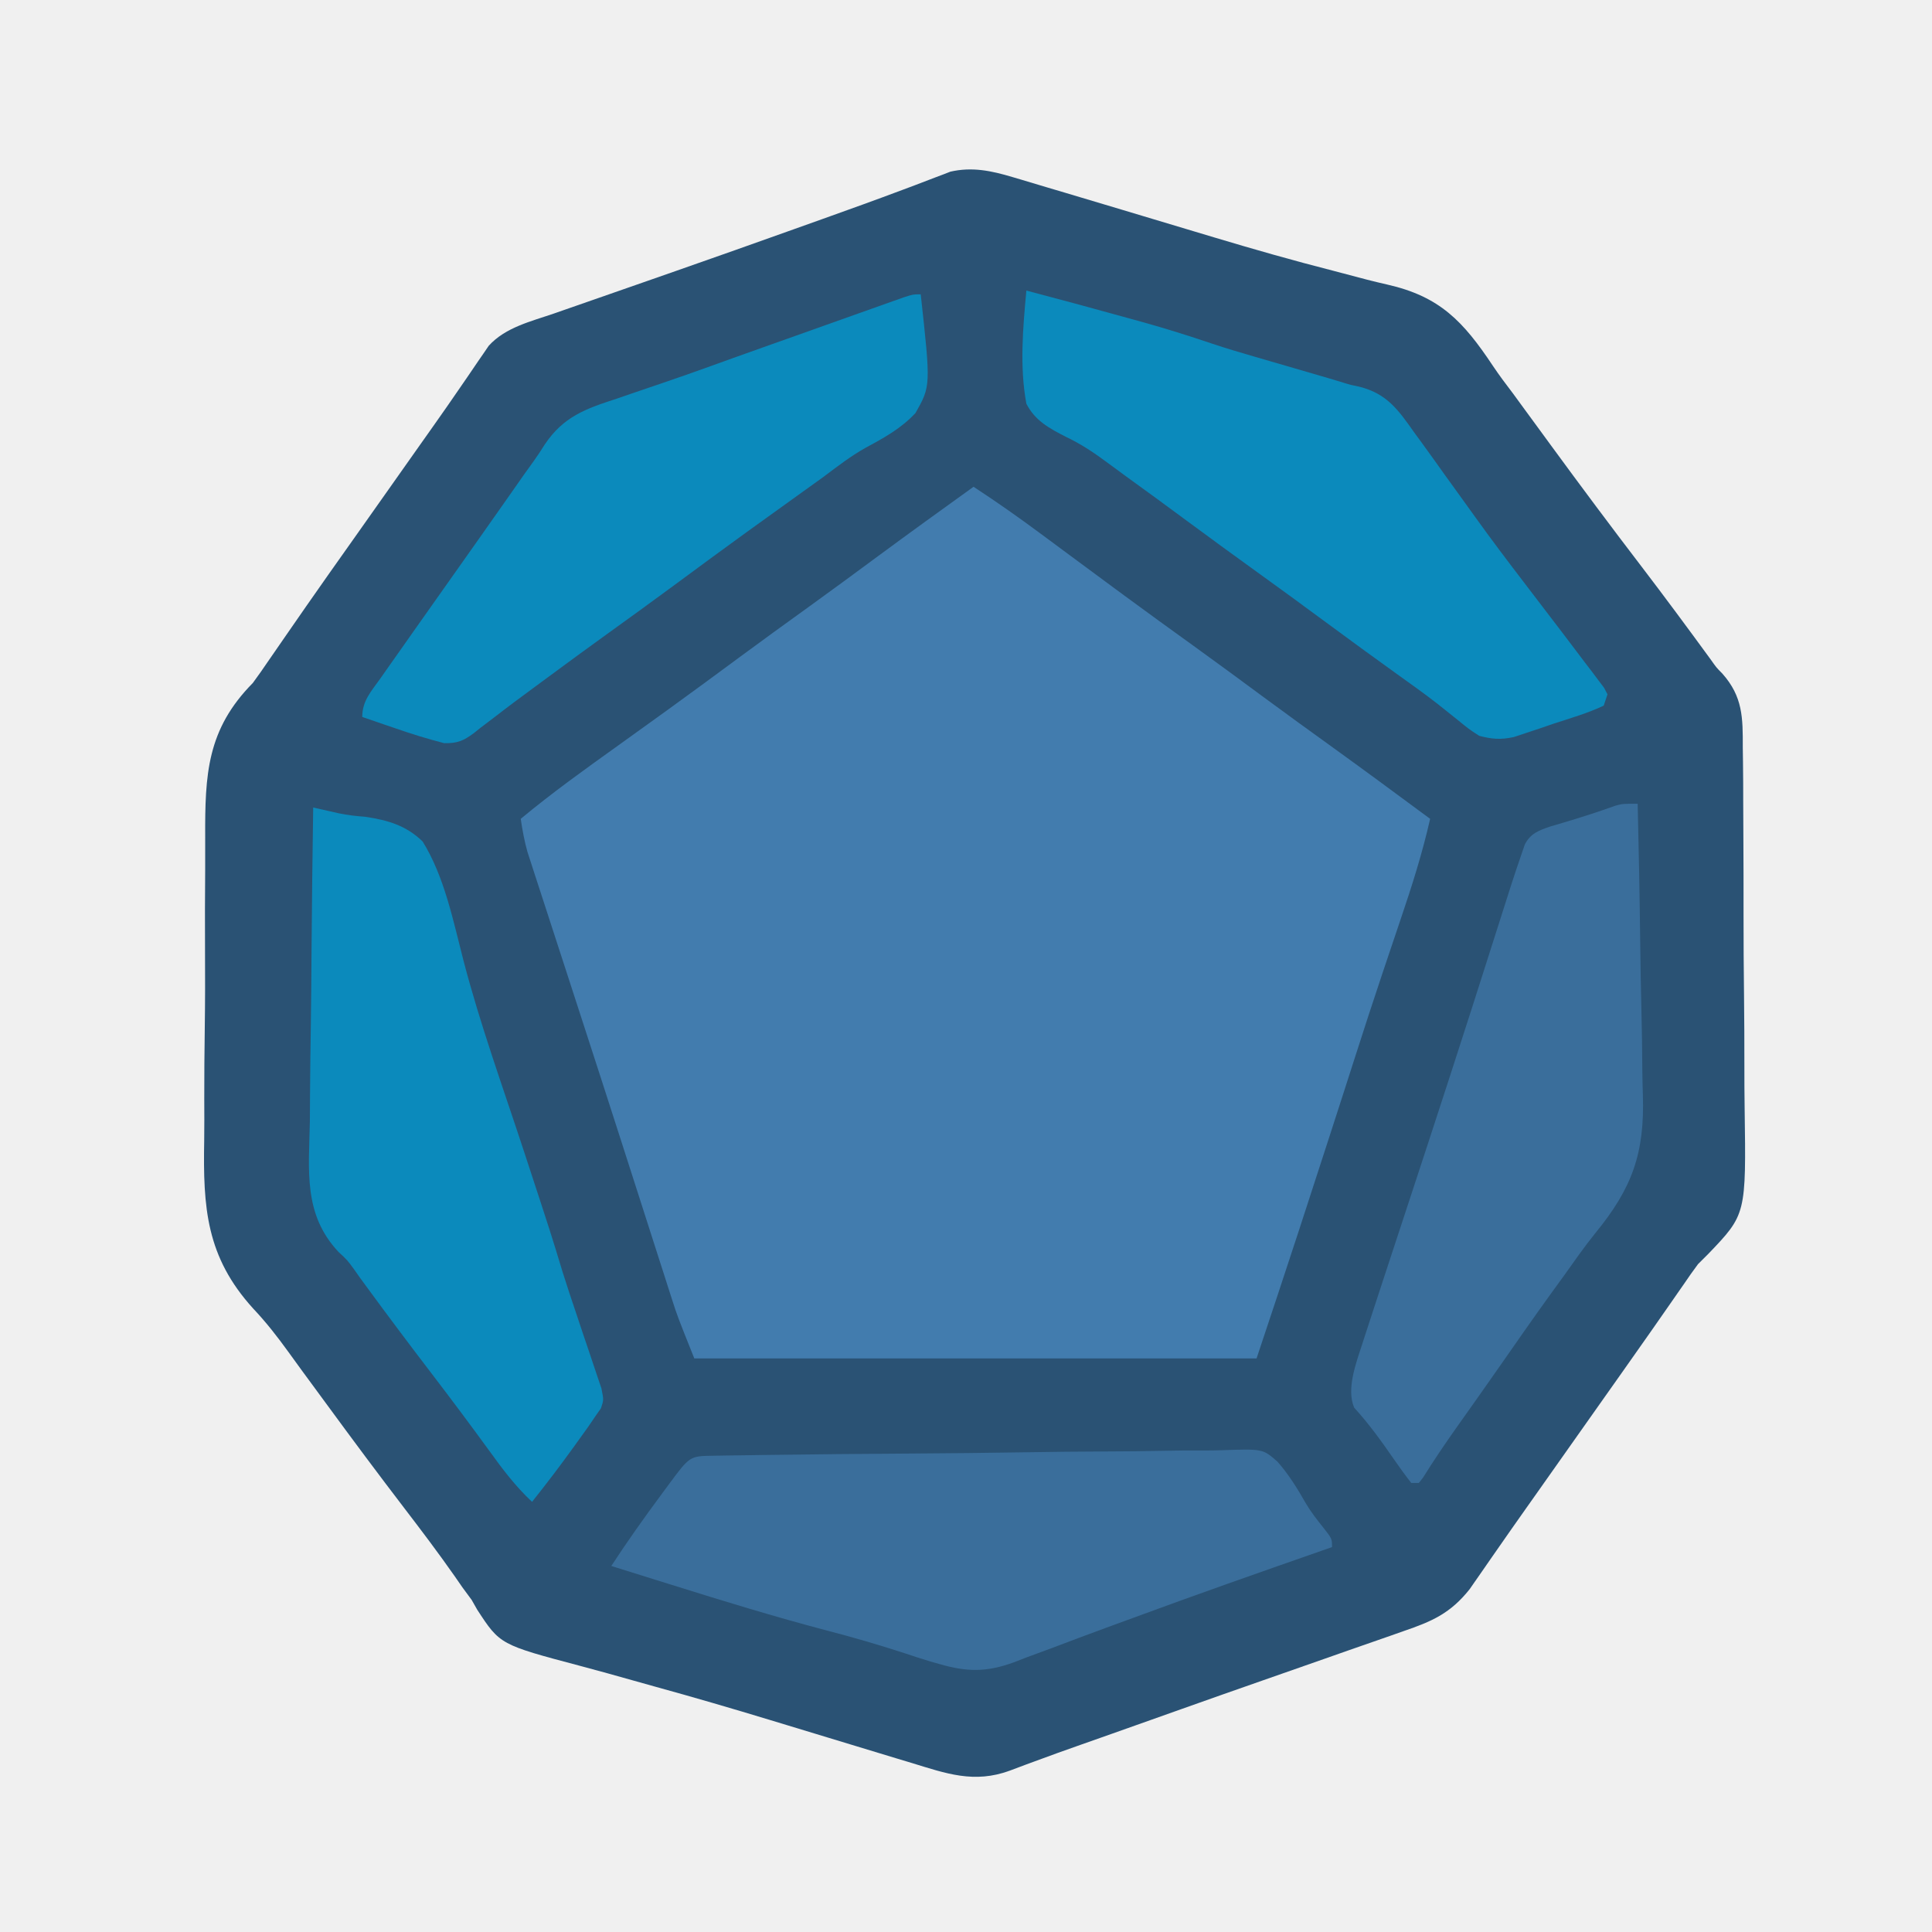
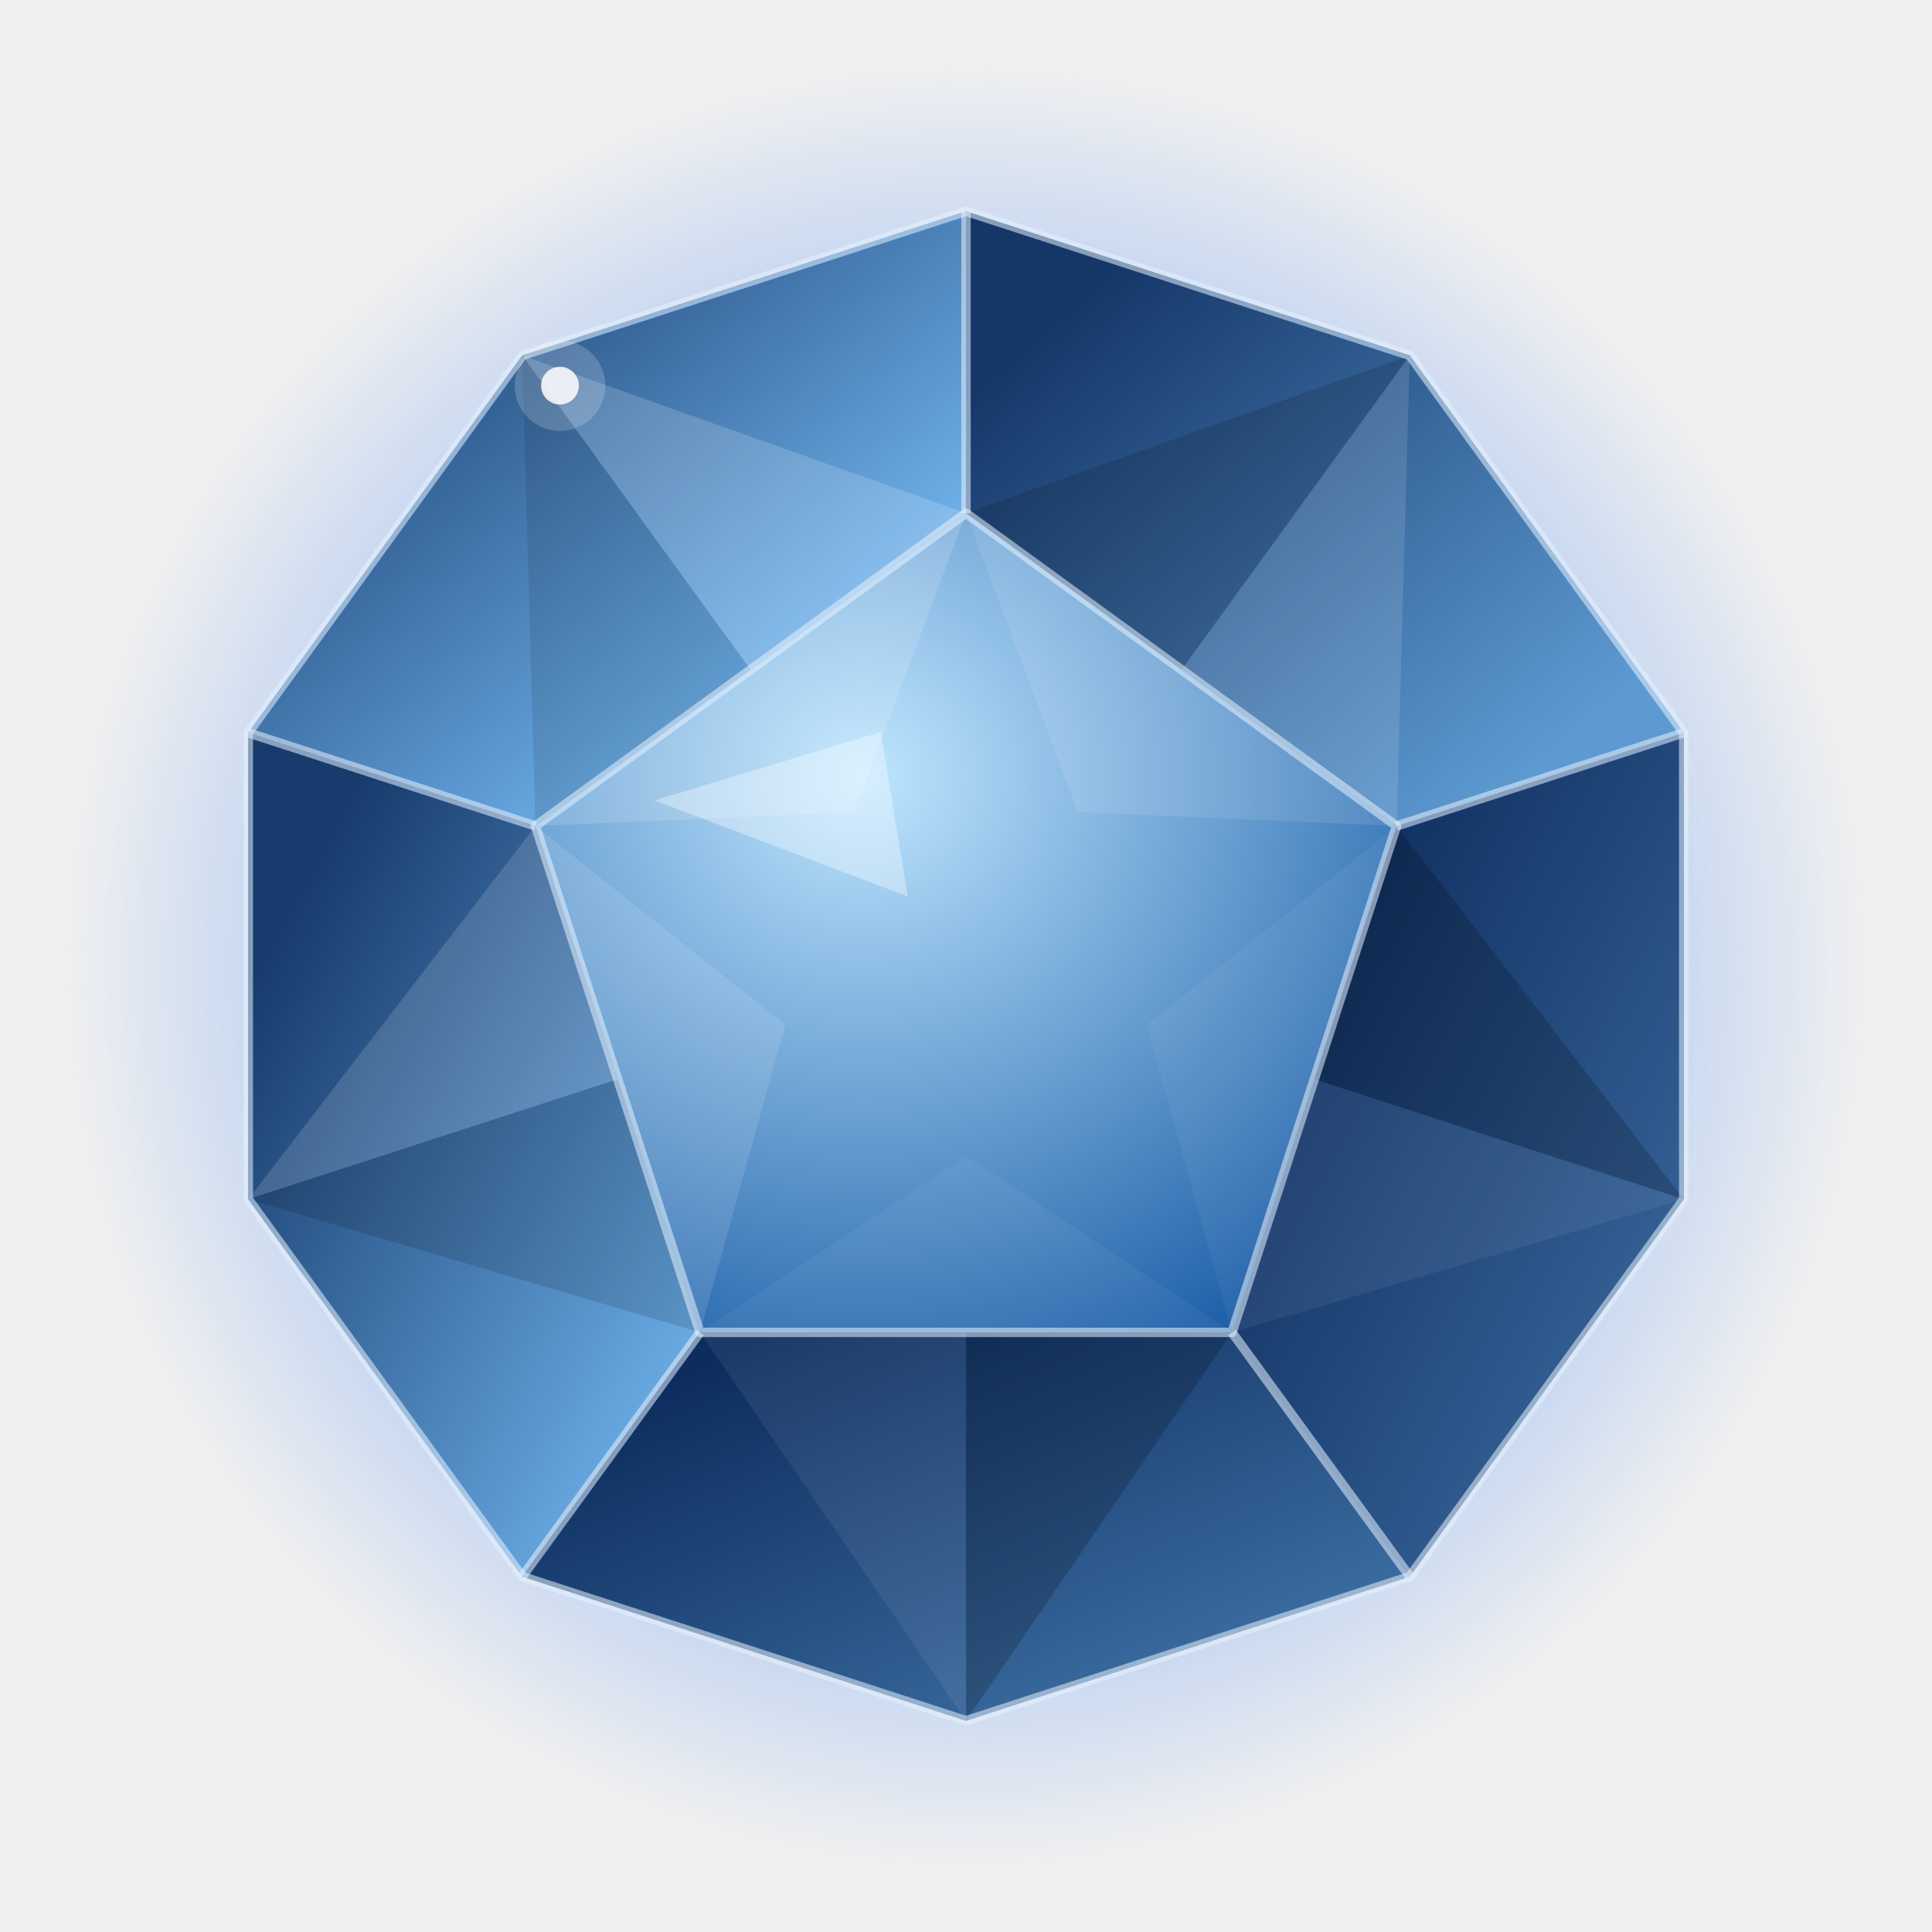
- <svg xmlns="http://www.w3.org/2000/svg" version="1.1" width="512" height="512">
-   <path d="M0 0 C0.692 0.204 1.384 0.407 2.097 0.617 C4.381 1.292 6.662 1.981 8.943 2.669 C10.563 3.15 12.183 3.63 13.803 4.109 C19.016 5.654 24.224 7.217 29.431 8.782 C31.212 9.317 32.993 9.852 34.773 10.387 C35.657 10.653 36.54 10.918 37.449 11.191 C41.002 12.258 44.556 13.323 48.109 14.388 C49.874 14.917 51.639 15.446 53.404 15.976 C63.959 19.144 74.521 22.161 85.2 24.884 C88.156 25.661 91.111 26.442 94.066 27.223 C95.816 27.671 97.572 28.095 99.334 28.493 C113.31 31.655 119.497 38.219 127.359 50.023 C129.039 52.537 130.845 54.939 132.681 57.341 C133.704 58.736 134.725 60.133 135.743 61.532 C136.913 63.128 138.082 64.723 139.251 66.318 C140.415 67.91 141.579 69.502 142.743 71.095 C150.644 81.89 158.63 92.607 166.76 103.23 C172.954 111.337 179.013 119.538 185.031 127.776 C186.619 130.029 186.619 130.029 188.193 131.612 C193.596 137.714 193.627 143.254 193.599 151.158 C193.618 152.452 193.636 153.745 193.655 155.078 C193.704 158.61 193.714 162.141 193.714 165.673 C193.717 168.634 193.736 171.596 193.755 174.557 C193.799 181.556 193.809 188.554 193.8 195.553 C193.792 202.737 193.846 209.919 193.931 217.103 C194.001 223.298 194.028 229.493 194.022 235.69 C194.02 239.378 194.033 243.064 194.09 246.752 C194.492 274.914 194.492 274.914 184.467 285.382 C183.119 286.725 183.119 286.725 181.743 288.095 C180.468 289.815 179.22 291.558 178.029 293.337 C177.227 294.487 177.227 294.487 176.409 295.66 C175.88 296.422 175.351 297.185 174.806 297.97 C173.612 299.682 172.418 301.395 171.224 303.107 C170.64 303.944 170.057 304.781 169.456 305.643 C166.856 309.365 164.239 313.075 161.618 316.782 C161.131 317.472 160.644 318.161 160.142 318.872 C159.165 320.254 158.188 321.636 157.211 323.018 C154.72 326.543 152.232 330.069 149.743 333.595 C148.743 335.012 147.743 336.428 146.743 337.845 C146.248 338.546 145.753 339.247 145.243 339.97 C143.743 342.095 142.243 344.22 140.743 346.345 C140.248 347.047 139.752 347.749 139.242 348.473 C138.248 349.88 137.254 351.287 136.259 352.694 C133.656 356.374 131.067 360.063 128.497 363.767 C127.696 364.916 127.696 364.916 126.878 366.089 C125.861 367.548 124.848 369.011 123.839 370.476 C123.376 371.139 122.912 371.802 122.435 372.486 C122.035 373.063 121.634 373.641 121.222 374.237 C116.124 380.644 111.288 382.765 103.693 385.361 C102.586 385.752 101.48 386.143 100.34 386.545 C96.708 387.825 93.07 389.085 89.431 390.345 C86.909 391.23 84.387 392.116 81.866 393.004 C76.699 394.821 71.53 396.63 66.358 398.434 C59.215 400.925 52.083 403.446 44.954 405.978 C43.875 406.361 42.795 406.745 41.682 407.14 C39.572 407.889 37.463 408.639 35.353 409.388 C32.391 410.44 29.429 411.489 26.467 412.537 C25.541 412.865 24.616 413.192 23.662 413.53 C21.872 414.162 20.082 414.793 18.291 415.423 C14.14 416.883 9.999 418.364 5.876 419.901 C4.723 420.324 4.723 420.324 3.547 420.757 C2.129 421.278 0.715 421.809 -0.696 422.35 C-10.107 425.789 -17.5 423.11 -26.698 420.282 C-28.043 419.877 -29.389 419.472 -30.735 419.069 C-34.35 417.981 -37.962 416.883 -41.573 415.78 C-47.623 413.934 -53.676 412.1 -59.73 410.266 C-61.27 409.799 -62.81 409.332 -64.35 408.864 C-74.357 405.826 -84.385 402.9 -94.467 400.121 C-98.781 398.929 -103.087 397.711 -107.395 396.5 C-109.7 395.86 -112.009 395.234 -114.321 394.623 C-135.747 388.945 -135.747 388.945 -141.793 379.676 C-142.276 378.824 -142.759 377.973 -143.257 377.095 C-144.078 375.952 -144.91 374.817 -145.76 373.697 C-146.44 372.714 -147.119 371.732 -147.819 370.72 C-152.065 364.665 -156.509 358.777 -161.007 352.907 C-167.961 343.827 -174.784 334.66 -181.543 325.433 C-183.811 322.339 -186.081 319.246 -188.358 316.159 C-189.516 314.582 -190.665 312.999 -191.804 311.408 C-194.735 307.346 -197.719 303.517 -201.162 299.874 C-213.621 286.164 -214.465 273.13 -214.14 255.301 C-214.086 251.618 -214.11 247.935 -214.123 244.251 C-214.132 238.077 -214.081 231.906 -213.992 225.732 C-213.891 218.636 -213.883 211.544 -213.924 204.447 C-213.962 197.559 -213.938 190.672 -213.884 183.784 C-213.863 180.879 -213.862 177.976 -213.878 175.071 C-213.948 158.262 -213.416 146.417 -201.257 134.095 C-199.835 132.156 -198.443 130.194 -197.104 128.197 C-196.479 127.294 -195.855 126.392 -195.211 125.463 C-194.586 124.558 -193.962 123.652 -193.319 122.72 C-191.941 120.73 -190.562 118.74 -189.182 116.751 C-188.517 115.791 -187.851 114.831 -187.165 113.841 C-183.043 107.91 -178.866 102.018 -174.692 96.123 C-172.21 92.616 -169.734 89.105 -167.257 85.595 C-166.257 84.178 -165.257 82.762 -164.257 81.345 C-163.762 80.644 -163.267 79.942 -162.757 79.22 C-161.257 77.095 -159.757 74.97 -158.257 72.845 C-157.761 72.143 -157.265 71.44 -156.755 70.717 C-155.762 69.31 -154.768 67.905 -153.772 66.501 C-151.154 62.805 -148.565 59.093 -146.01 55.353 C-145.476 54.577 -144.942 53.802 -144.391 53.003 C-143.37 51.52 -142.357 50.032 -141.352 48.538 C-140.889 47.869 -140.425 47.199 -139.948 46.509 C-139.548 45.921 -139.148 45.332 -138.735 44.726 C-134.294 39.827 -127.494 38.264 -121.432 36.173 C-120.354 35.796 -119.276 35.419 -118.165 35.031 C-115.844 34.22 -113.522 33.411 -111.199 32.605 C-106.305 30.906 -101.415 29.195 -96.526 27.485 C-94.04 26.616 -91.554 25.747 -89.068 24.879 C-78.659 21.243 -68.266 17.56 -57.884 13.847 C-55.282 12.917 -52.679 11.988 -50.077 11.061 C-43.043 8.549 -36.017 6.022 -29.026 3.392 C-27.993 3.005 -26.96 2.619 -25.895 2.221 C-24.11 1.549 -22.328 0.868 -20.552 0.174 C-19.801 -0.108 -19.05 -0.391 -18.276 -0.682 C-17.658 -0.922 -17.041 -1.162 -16.404 -1.409 C-10.668 -2.734 -5.537 -1.653 0 0 Z " fill="#2A5274" transform="translate(268.2566,46.90503)" />
-   <path d="M0 0 C6.098 3.99 12.028 8.151 17.875 12.5 C19.548 13.738 21.221 14.977 22.895 16.215 C24.164 17.156 24.164 17.156 25.459 18.117 C29.49 21.104 33.525 24.085 37.562 27.062 C38.348 27.642 39.134 28.221 39.943 28.818 C46.011 33.287 52.115 37.703 58.231 42.106 C64.486 46.614 70.693 51.187 76.895 55.77 C82.963 60.249 89.07 64.671 95.191 69.077 C103.845 75.315 112.423 81.656 121 88 C118.952 97.041 116.197 105.748 113.219 114.513 C111.861 118.511 110.519 122.513 109.176 126.516 C108.904 127.324 108.632 128.132 108.352 128.965 C105.886 136.313 103.493 143.682 101.125 151.062 C100.319 153.572 99.513 156.081 98.707 158.59 C98.499 159.239 98.29 159.887 98.076 160.556 C95.313 169.148 92.52 177.731 89.727 186.314 C89.131 188.147 88.535 189.98 87.939 191.813 C87.657 192.681 87.375 193.548 87.084 194.442 C86.84 195.194 86.596 195.946 86.344 196.722 C82.613 208.166 78.807 219.579 75 231 C25.83 231 -23.34 231 -74 231 C-78.5 219.751 -78.5 219.751 -79.957 215.205 C-80.29 214.172 -80.623 213.139 -80.966 212.074 C-81.491 210.427 -81.491 210.427 -82.027 208.746 C-82.409 207.559 -82.791 206.372 -83.184 205.15 C-84.222 201.919 -85.258 198.687 -86.292 195.455 C-87.381 192.051 -88.475 188.647 -89.568 185.244 C-89.79 184.552 -90.012 183.86 -90.241 183.147 C-90.696 181.731 -91.151 180.314 -91.606 178.898 C-92.302 176.729 -92.998 174.56 -93.694 172.391 C-96.847 162.567 -100.023 152.751 -103.213 142.939 C-103.947 140.678 -104.682 138.416 -105.416 136.155 C-105.655 135.419 -105.894 134.682 -106.14 133.924 C-106.618 132.452 -107.096 130.98 -107.573 129.509 C-108.743 125.904 -109.915 122.3 -111.09 118.697 C-112.196 115.305 -113.298 111.913 -114.397 108.519 C-114.994 106.681 -115.595 104.844 -116.196 103.006 C-116.552 101.903 -116.909 100.8 -117.276 99.664 C-117.587 98.71 -117.897 97.755 -118.217 96.772 C-119.039 93.863 -119.557 90.988 -120 88 C-111.759 81.147 -103.084 74.938 -94.375 68.701 C-90.598 65.996 -86.83 63.28 -83.062 60.562 C-82.323 60.029 -81.584 59.496 -80.822 58.947 C-74.553 54.416 -68.327 49.828 -62.106 45.231 C-56.025 40.742 -49.904 36.31 -43.77 31.895 C-37.528 27.396 -31.335 22.834 -25.147 18.261 C-16.812 12.109 -8.412 6.048 0 0 Z " fill="#427CAE" transform="translate(258,129)" />
-   <path d="M0 0 C0.619 0.141 1.237 0.282 1.875 0.427 C2.686 0.61 3.497 0.793 4.333 0.981 C5.138 1.164 5.942 1.346 6.771 1.533 C9.126 2.026 11.434 2.281 13.832 2.461 C19.772 3.36 24.601 4.74 29 9 C34.78 18.308 37.096 30.025 39.818 40.52 C44.228 57.466 50.25 74.054 55.71 90.681 C63.109 113.225 63.109 113.225 66.067 123.005 C67.205 126.659 68.425 130.283 69.648 133.91 C70.328 135.942 71.006 137.974 71.684 140.006 C72.151 141.395 72.622 142.782 73.098 144.168 C73.795 146.203 74.474 148.243 75.148 150.285 C75.754 152.078 75.754 152.078 76.373 153.906 C77 157 77 157 76.249 159.224 C75.837 159.81 75.425 160.396 75 161 C73.942 162.553 73.942 162.553 72.863 164.137 C72.016 165.323 71.166 166.506 70.312 167.688 C69.87 168.304 69.427 168.92 68.971 169.555 C65.43 174.462 61.777 179.272 58 184 C53.613 179.898 50.191 175.365 46.688 170.5 C41.543 163.433 36.317 156.438 31 149.5 C25.238 141.972 19.556 134.391 13.955 126.742 C13.435 126.032 12.915 125.322 12.379 124.59 C11.885 123.886 11.391 123.182 10.882 122.456 C9.05 119.941 9.05 119.941 6.732 117.799 C-2.673 107.814 -1.147 96.197 -0.879 83.203 C-0.862 80.799 -0.849 78.395 -0.84 75.99 C-0.806 69.697 -0.718 63.404 -0.618 57.111 C-0.526 50.676 -0.485 44.24 -0.439 37.805 C-0.343 25.202 -0.192 12.601 0 0 Z " fill="#0B8ABC" transform="translate(83,214)" />
-   <path d="M0 0 C1.283 -0.022 2.565 -0.043 3.887 -0.065 C5.322 -0.084 6.757 -0.103 8.192 -0.121 C9.693 -0.144 11.194 -0.167 12.696 -0.19 C26.43 -0.392 40.166 -0.504 53.902 -0.593 C63.137 -0.654 72.371 -0.742 81.605 -0.897 C89.66 -1.032 97.713 -1.117 105.769 -1.143 C110.032 -1.159 114.292 -1.198 118.554 -1.296 C122.571 -1.388 126.584 -1.413 130.602 -1.387 C132.07 -1.39 133.539 -1.416 135.006 -1.468 C145.777 -1.832 145.777 -1.832 149.661 1.589 C152.614 4.957 154.911 8.656 157.115 12.543 C158.466 14.835 160.063 16.891 161.726 18.964 C164.101 21.982 164.101 21.982 164.101 24.214 C163.137 24.551 162.173 24.887 161.18 25.233 C144.552 31.038 127.936 36.865 111.413 42.964 C108.997 43.849 106.58 44.733 104.163 45.617 C99.379 47.368 94.613 49.159 89.851 50.968 C87.539 51.822 85.226 52.675 82.913 53.527 C81.88 53.931 80.848 54.335 79.783 54.751 C72.551 57.368 67.462 57.34 60.101 55.214 C58.912 54.879 58.912 54.879 57.699 54.537 C55.4 53.848 53.126 53.104 50.851 52.339 C44.05 50.125 37.24 48.14 30.315 46.343 C16.476 42.696 2.755 38.498 -10.899 34.214 C-12.343 33.764 -13.787 33.313 -15.231 32.863 C-19.122 31.649 -23.011 30.432 -26.899 29.214 C-22.664 22.725 -18.203 16.438 -13.587 10.214 C-12.955 9.357 -12.322 8.5 -11.671 7.617 C-6.109 0.094 -6.109 0.094 0 0 Z " fill="#3A6E9B" transform="translate(188.8994,385.7855)" />
-   <path d="M0 0 C9.249 2.43 18.474 4.94 27.688 7.5 C28.719 7.784 29.751 8.069 30.814 8.362 C37.026 10.094 43.144 12.012 49.252 14.081 C52.872 15.292 56.52 16.381 60.188 17.438 C61.639 17.861 63.091 18.284 64.543 18.707 C66.029 19.138 67.514 19.569 69 20 C72.001 20.872 75.001 21.748 78 22.625 C78.669 22.819 79.339 23.013 80.028 23.213 C81.345 23.598 82.658 23.994 83.968 24.402 C86.019 25.033 86.019 25.033 88.228 25.479 C95.505 27.297 98.557 31.597 102.75 37.562 C103.439 38.504 104.128 39.446 104.838 40.416 C106.914 43.262 108.959 46.128 111 49 C112.118 50.552 113.238 52.103 114.359 53.652 C115.933 55.829 117.504 58.006 119.068 60.19 C123.251 66.022 127.574 71.739 131.938 77.438 C133.95 80.072 135.961 82.707 137.972 85.342 C139.343 87.14 140.717 88.936 142.091 90.732 C144.092 93.355 146.079 95.988 148.062 98.625 C148.677 99.425 149.291 100.225 149.924 101.049 C150.476 101.788 151.028 102.527 151.598 103.289 C152.088 103.936 152.578 104.582 153.082 105.249 C153.537 106.116 153.537 106.116 154 107 C153.67 107.99 153.34 108.98 153 110 C148.773 112.002 144.256 113.3 139.812 114.75 C138.58 115.174 137.347 115.598 136.076 116.035 C134.882 116.431 133.688 116.827 132.457 117.234 C131.364 117.598 130.27 117.961 129.144 118.335 C125.68 119.068 123.41 118.892 120 118 C117.203 116.172 117.203 116.172 114.25 113.75 C113.104 112.831 111.955 111.914 110.805 111 C110.192 110.511 109.579 110.023 108.948 109.52 C105.498 106.828 101.934 104.296 98.375 101.75 C92.05 97.21 85.76 92.629 79.5 88 C73.36 83.462 67.197 78.96 61 74.5 C54.803 70.04 48.64 65.537 42.5 61 C37.028 56.957 31.548 52.927 26.023 48.957 C24.515 47.866 23.017 46.763 21.528 45.646 C17.971 43 14.55 40.699 10.539 38.797 C6.11 36.524 2.349 34.552 0 30 C-1.823 20.156 -0.914 9.904 0 0 Z " fill="#0B8ABC" transform="translate(272,77)" />
-   <path d="M0 0 C0.303 12.318 0.533 24.636 0.674 36.957 C0.741 42.681 0.832 48.402 0.981 54.124 C1.123 59.661 1.2 65.196 1.233 70.736 C1.257 72.833 1.304 74.931 1.374 77.027 C1.879 92.588 -1.395 101.806 -11.278 113.863 C-14.158 117.437 -16.782 121.195 -19.438 124.938 C-20.517 126.425 -21.598 127.912 -22.68 129.398 C-27.392 135.902 -31.972 142.499 -36.566 149.086 C-40.351 154.511 -44.173 159.909 -48.002 165.303 C-51.093 169.671 -54.081 174.087 -56.914 178.629 C-57.272 179.081 -57.631 179.534 -58 180 C-58.66 180 -59.32 180 -60 180 C-61.667 177.865 -63.221 175.731 -64.75 173.5 C-68.003 168.796 -71.27 164.27 -75.137 160.039 C-77.233 155.088 -74.63 148.238 -73.051 143.367 C-72.731 142.372 -72.731 142.372 -72.405 141.358 C-71.612 138.902 -70.806 136.451 -70 134 C-69.293 131.839 -68.587 129.678 -67.88 127.517 C-65.781 121.106 -63.671 114.698 -61.56 108.291 C-53.577 84.065 -45.682 59.814 -37.975 35.499 C-33.025 19.897 -33.025 19.897 -30.754 13.27 C-30.48 12.467 -30.206 11.665 -29.924 10.839 C-28.434 7.873 -26.211 7.072 -23.18 6.035 C-22.089 5.714 -20.999 5.393 -19.875 5.062 C-15.169 3.662 -10.521 2.182 -5.902 0.516 C-4 0 -4 0 0 0 Z " fill="#3A6E9B" transform="translate(434,213)" />
-   <path d="M0 0 C2.667 24.279 2.667 24.279 -1.378 31.44 C-5.108 35.483 -9.746 38.058 -14.558 40.633 C-18.608 42.9 -22.228 45.724 -25.938 48.5 C-27.445 49.588 -28.956 50.673 -30.469 51.754 C-34.964 54.974 -39.453 58.202 -43.938 61.438 C-44.677 61.971 -45.417 62.505 -46.179 63.055 C-52.448 67.585 -58.674 72.173 -64.894 76.769 C-70.973 81.256 -77.09 85.686 -83.222 90.099 C-87.94 93.499 -92.634 96.93 -97.312 100.386 C-98.922 101.576 -100.535 102.763 -102.149 103.948 C-105.819 106.64 -109.467 109.35 -113.062 112.141 C-114.292 113.073 -115.521 114.005 -116.75 114.938 C-117.286 115.369 -117.822 115.8 -118.374 116.245 C-121.178 118.342 -122.772 119.004 -126.301 118.945 C-130.76 117.806 -135.091 116.447 -139.438 114.938 C-140.264 114.656 -141.091 114.374 -141.943 114.084 C-143.964 113.395 -145.982 112.698 -148 112 C-148 107.728 -145.64 105.235 -143.25 101.875 C-142.756 101.169 -142.261 100.462 -141.752 99.734 C-140.175 97.485 -138.588 95.242 -137 93 C-136.006 91.588 -135.013 90.175 -134.02 88.762 C-131.525 85.217 -129.022 81.678 -126.516 78.141 C-124.507 75.303 -122.501 72.462 -120.497 69.621 C-119.502 68.211 -118.507 66.802 -117.511 65.393 C-114.942 61.756 -112.379 58.116 -109.824 54.469 C-109.299 53.72 -108.774 52.972 -108.232 52.201 C-107.244 50.792 -106.256 49.382 -105.271 47.971 C-104.371 46.69 -103.459 45.416 -102.535 44.153 C-101.53 42.743 -100.568 41.301 -99.658 39.828 C-94.709 32.428 -88.869 30.347 -80.609 27.668 C-79.281 27.213 -77.953 26.755 -76.627 26.294 C-73.84 25.33 -71.049 24.381 -68.254 23.443 C-64.075 22.034 -59.921 20.56 -55.771 19.065 C-55.095 18.821 -54.418 18.577 -53.721 18.326 C-52.355 17.834 -50.989 17.341 -49.623 16.849 C-46.226 15.627 -42.824 14.42 -39.422 13.213 C-38.067 12.732 -36.712 12.251 -35.357 11.771 C-34.684 11.532 -34.01 11.293 -33.316 11.046 C-30.497 10.045 -27.679 9.04 -24.861 8.035 C-22.127 7.061 -19.392 6.09 -16.657 5.12 C-15.363 4.66 -14.07 4.2 -12.777 3.738 C-11 3.104 -9.221 2.474 -7.442 1.845 C-6.436 1.487 -5.429 1.13 -4.392 0.761 C-2 0 -2 0 0 0 Z " fill="#0B8ABC" transform="translate(244,78)" />
+ <svg xmlns="http://www.w3.org/2000/svg" viewBox="0 0 512 512" width="512" height="512">
+   <defs>
+     <radialGradient id="glow" cx="50%" cy="50%" r="50%">
+       <stop offset="55%" stop-color="#3b82f6" stop-opacity="0.45" />
+       <stop offset="100%" stop-color="#3b82f6" stop-opacity="0" />
+     </radialGradient>
+     <linearGradient id="f0" x1="0.85" y1="0.85" x2="0.15" y2="0.15">
+       <stop offset="0" stop-color="#7cc3fe" />
+       <stop offset="1" stop-color="#1c4173" />
+     </linearGradient>
+     <linearGradient id="f1" x1="0.85" y1="0.85" x2="0.15" y2="0.15">
+       <stop offset="0" stop-color="#68a9e2" />
+       <stop offset="1" stop-color="#173b6c" />
+     </linearGradient>
+     <linearGradient id="f2" x1="0.85" y1="0.85" x2="0.15" y2="0.15">
+       <stop offset="0" stop-color="#3d6fa3" />
+       <stop offset="1" stop-color="#0d2d5e" />
+     </linearGradient>
+     <linearGradient id="f3" x1="0.85" y1="0.85" x2="0.15" y2="0.15">
+       <stop offset="0" stop-color="#37659a" />
+       <stop offset="1" stop-color="#0c2b5b" />
+     </linearGradient>
+     <linearGradient id="f4" x1="0.85" y1="0.85" x2="0.15" y2="0.15">
+       <stop offset="0" stop-color="#5d9ad2" />
+       <stop offset="1" stop-color="#153768" />
+     </linearGradient>
+     <radialGradient id="table" cx="38%" cy="32%" r="80%">
+       <stop offset="0" stop-color="#bfe6ff" />
+       <stop offset="1" stop-color="#1d5fa8" />
+     </radialGradient>
+   </defs>
+   <g id="resplandor">
+     <circle cx="256.0" cy="256.0" r="244" fill="url(#glow)" />
+   </g>
+   <g id="base">
+     <polygon points="256.0,56.0 138.4,94.2 65.8,194.2 65.8,317.8 138.4,417.8 256.0,456.0 373.6,417.8 446.2,317.8 446.2,194.2 373.6,94.2" fill="#0a1426" />
+   </g>
+   <g id="facetas">
+     <polygon points="256.0,136.0 256.0,56.0 138.4,94.2 65.8,194.2 141.9,218.9" fill="url(#f0)" />
+     <polygon points="256.0,136.0 138.4,94.2 198.9,177.5" fill="#ffffff" opacity="0.17" />
+     <polygon points="198.9,177.5 138.4,94.2 141.9,218.9" fill="#000000" opacity="0.10" />
+     <polygon points="141.9,218.9 65.8,194.2 65.8,317.8 138.4,417.8 185.5,353.1" fill="url(#f1)" />
+     <polygon points="141.9,218.9 65.8,317.8 163.7,286.0" fill="#ffffff" opacity="0.14" />
+     <polygon points="163.7,286.0 65.8,317.8 185.5,353.1" fill="#000000" opacity="0.13" />
+     <polygon points="185.5,353.1 138.4,417.8 256.0,456.0 373.6,417.8 326.5,353.1" fill="url(#f2)" />
+     <polygon points="185.5,353.1 256.0,456.0 256.0,353.1" fill="#ffffff" opacity="0.07" />
+     <polygon points="256.0,353.1 256.0,456.0 326.5,353.1" fill="#000000" opacity="0.19" />
+     <polygon points="326.5,353.1 373.6,417.8 446.2,317.8 446.2,194.2 370.1,218.9" fill="url(#f3)" />
+     <polygon points="326.5,353.1 446.2,317.8 348.3,286.0" fill="#ffffff" opacity="0.06" />
+     <polygon points="348.3,286.0 446.2,317.8 370.1,218.9" fill="#000000" opacity="0.19" />
+     <polygon points="370.1,218.9 446.2,194.2 373.6,94.2 256.0,56.0 256.0,136.0" fill="url(#f4)" />
+     <polygon points="370.1,218.9 373.6,94.2 313.1,177.5" fill="#ffffff" opacity="0.12" />
+     <polygon points="313.1,177.5 373.6,94.2 256.0,136.0" fill="#000000" opacity="0.14" />
+     <polygon points="256.0,136.0 141.9,218.9 185.5,353.1 326.5,353.1 370.1,218.9" fill="url(#table)" />
+     <polygon points="256.0,136.0 226.4,215.2 141.9,218.9" fill="#ffffff" opacity="0.14" />
+     <polygon points="141.9,218.9 208.1,271.6 185.5,353.1" fill="#ffffff" opacity="0.11" />
+     <polygon points="185.5,353.1 256.0,306.4 326.5,353.1" fill="#ffffff" opacity="0.05" />
+     <polygon points="326.5,353.1 303.9,271.6 370.1,218.9" fill="#ffffff" opacity="0.05" />
+     <polygon points="370.1,218.9 285.6,215.2 256.0,136.0" fill="#ffffff" opacity="0.10" />
+   </g>
+   <g id="aristas" stroke="#e6f1ff" stroke-opacity="0.55" stroke-width="2.5" stroke-linejoin="round">
+     <polygon points="256.0,136.0 141.9,218.9 185.5,353.1 326.5,353.1 370.1,218.9" fill="none" />
+     <line x1="256.0" y1="136.0" x2="256.0" y2="56.0" />
+     <line x1="141.9" y1="218.9" x2="65.8" y2="194.2" />
+     <line x1="185.5" y1="353.1" x2="138.4" y2="417.8" />
+     <line x1="326.5" y1="353.1" x2="373.6" y2="417.8" />
+     <line x1="370.1" y1="218.9" x2="446.2" y2="194.2" />
+     <polygon points="256.0,56.0 138.4,94.2 65.8,194.2 65.8,317.8 138.4,417.8 256.0,456.0 373.6,417.8 446.2,317.8 446.2,194.2 373.6,94.2" fill="none" />
+   </g>
+   <g id="brillos">
+     <polygon points="173.4,212.1 233.4,194.0 240.6,237.6" fill="#ffffff" opacity="0.35" />
+     <circle cx="148.4" cy="102.2" r="5" fill="#ffffff" opacity="0.85" />
+     <circle cx="148.4" cy="102.2" r="12" fill="#ffffff" opacity="0.18" />
+   </g>
</svg>
